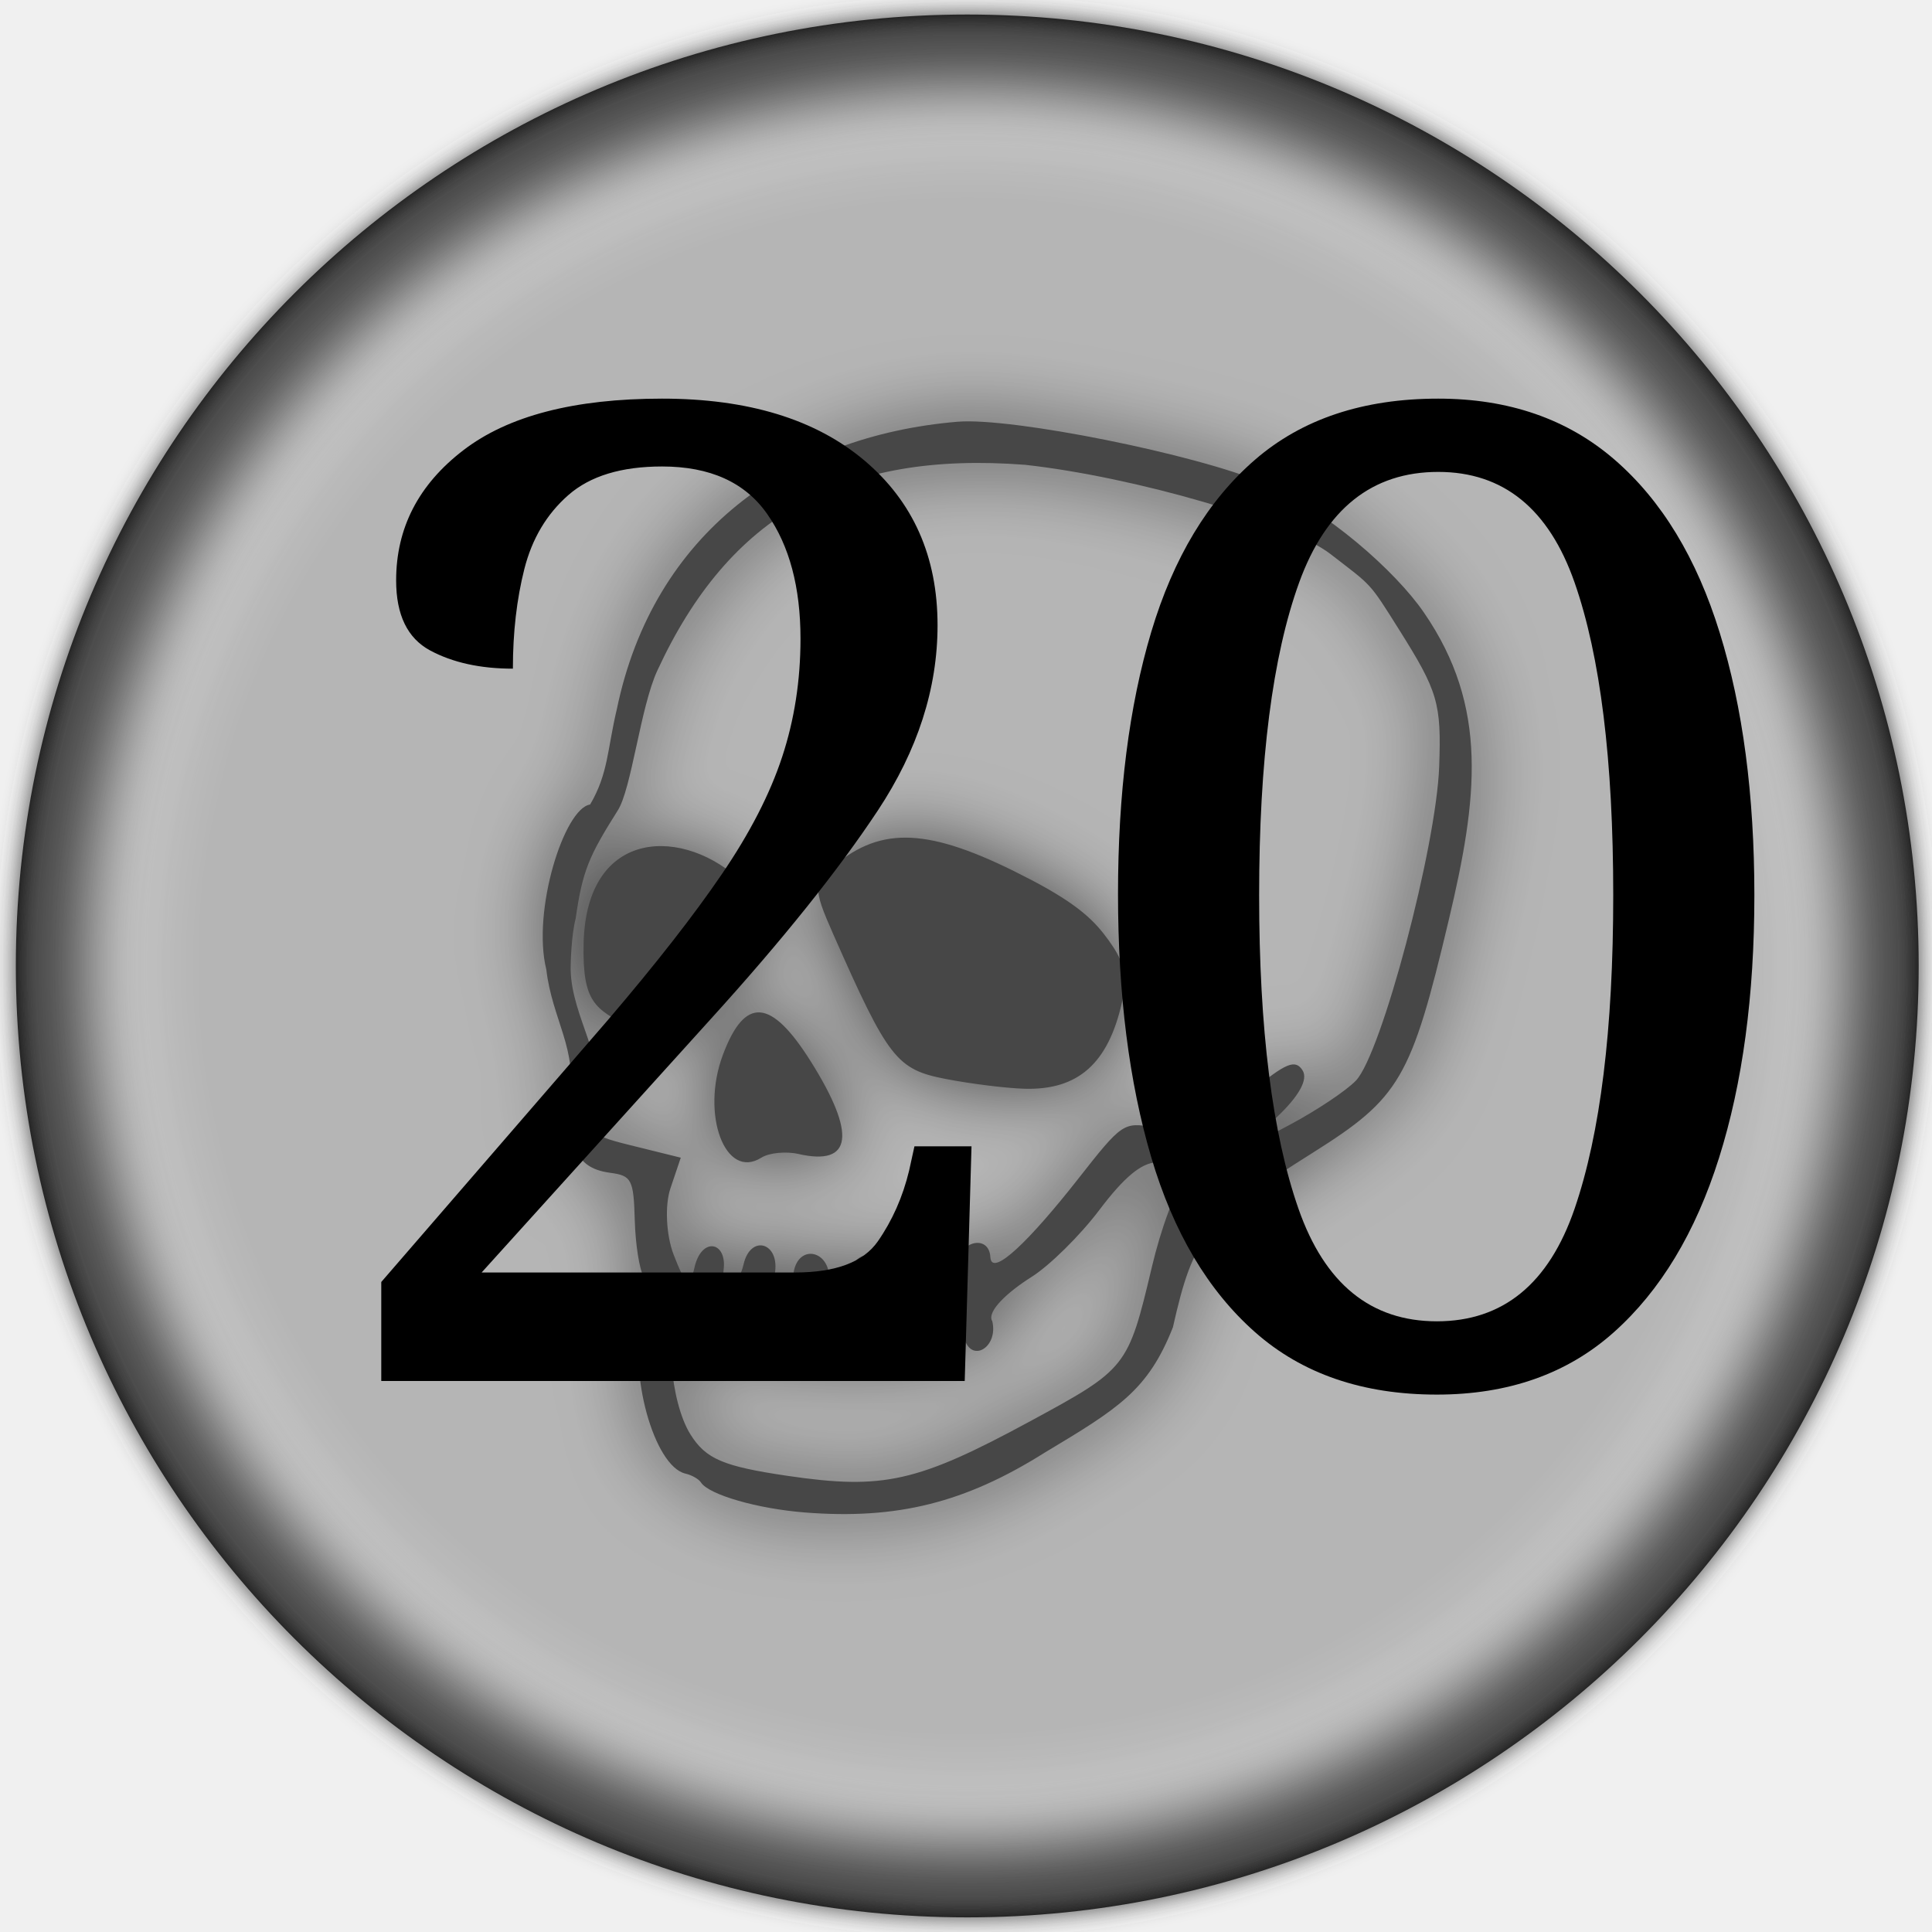
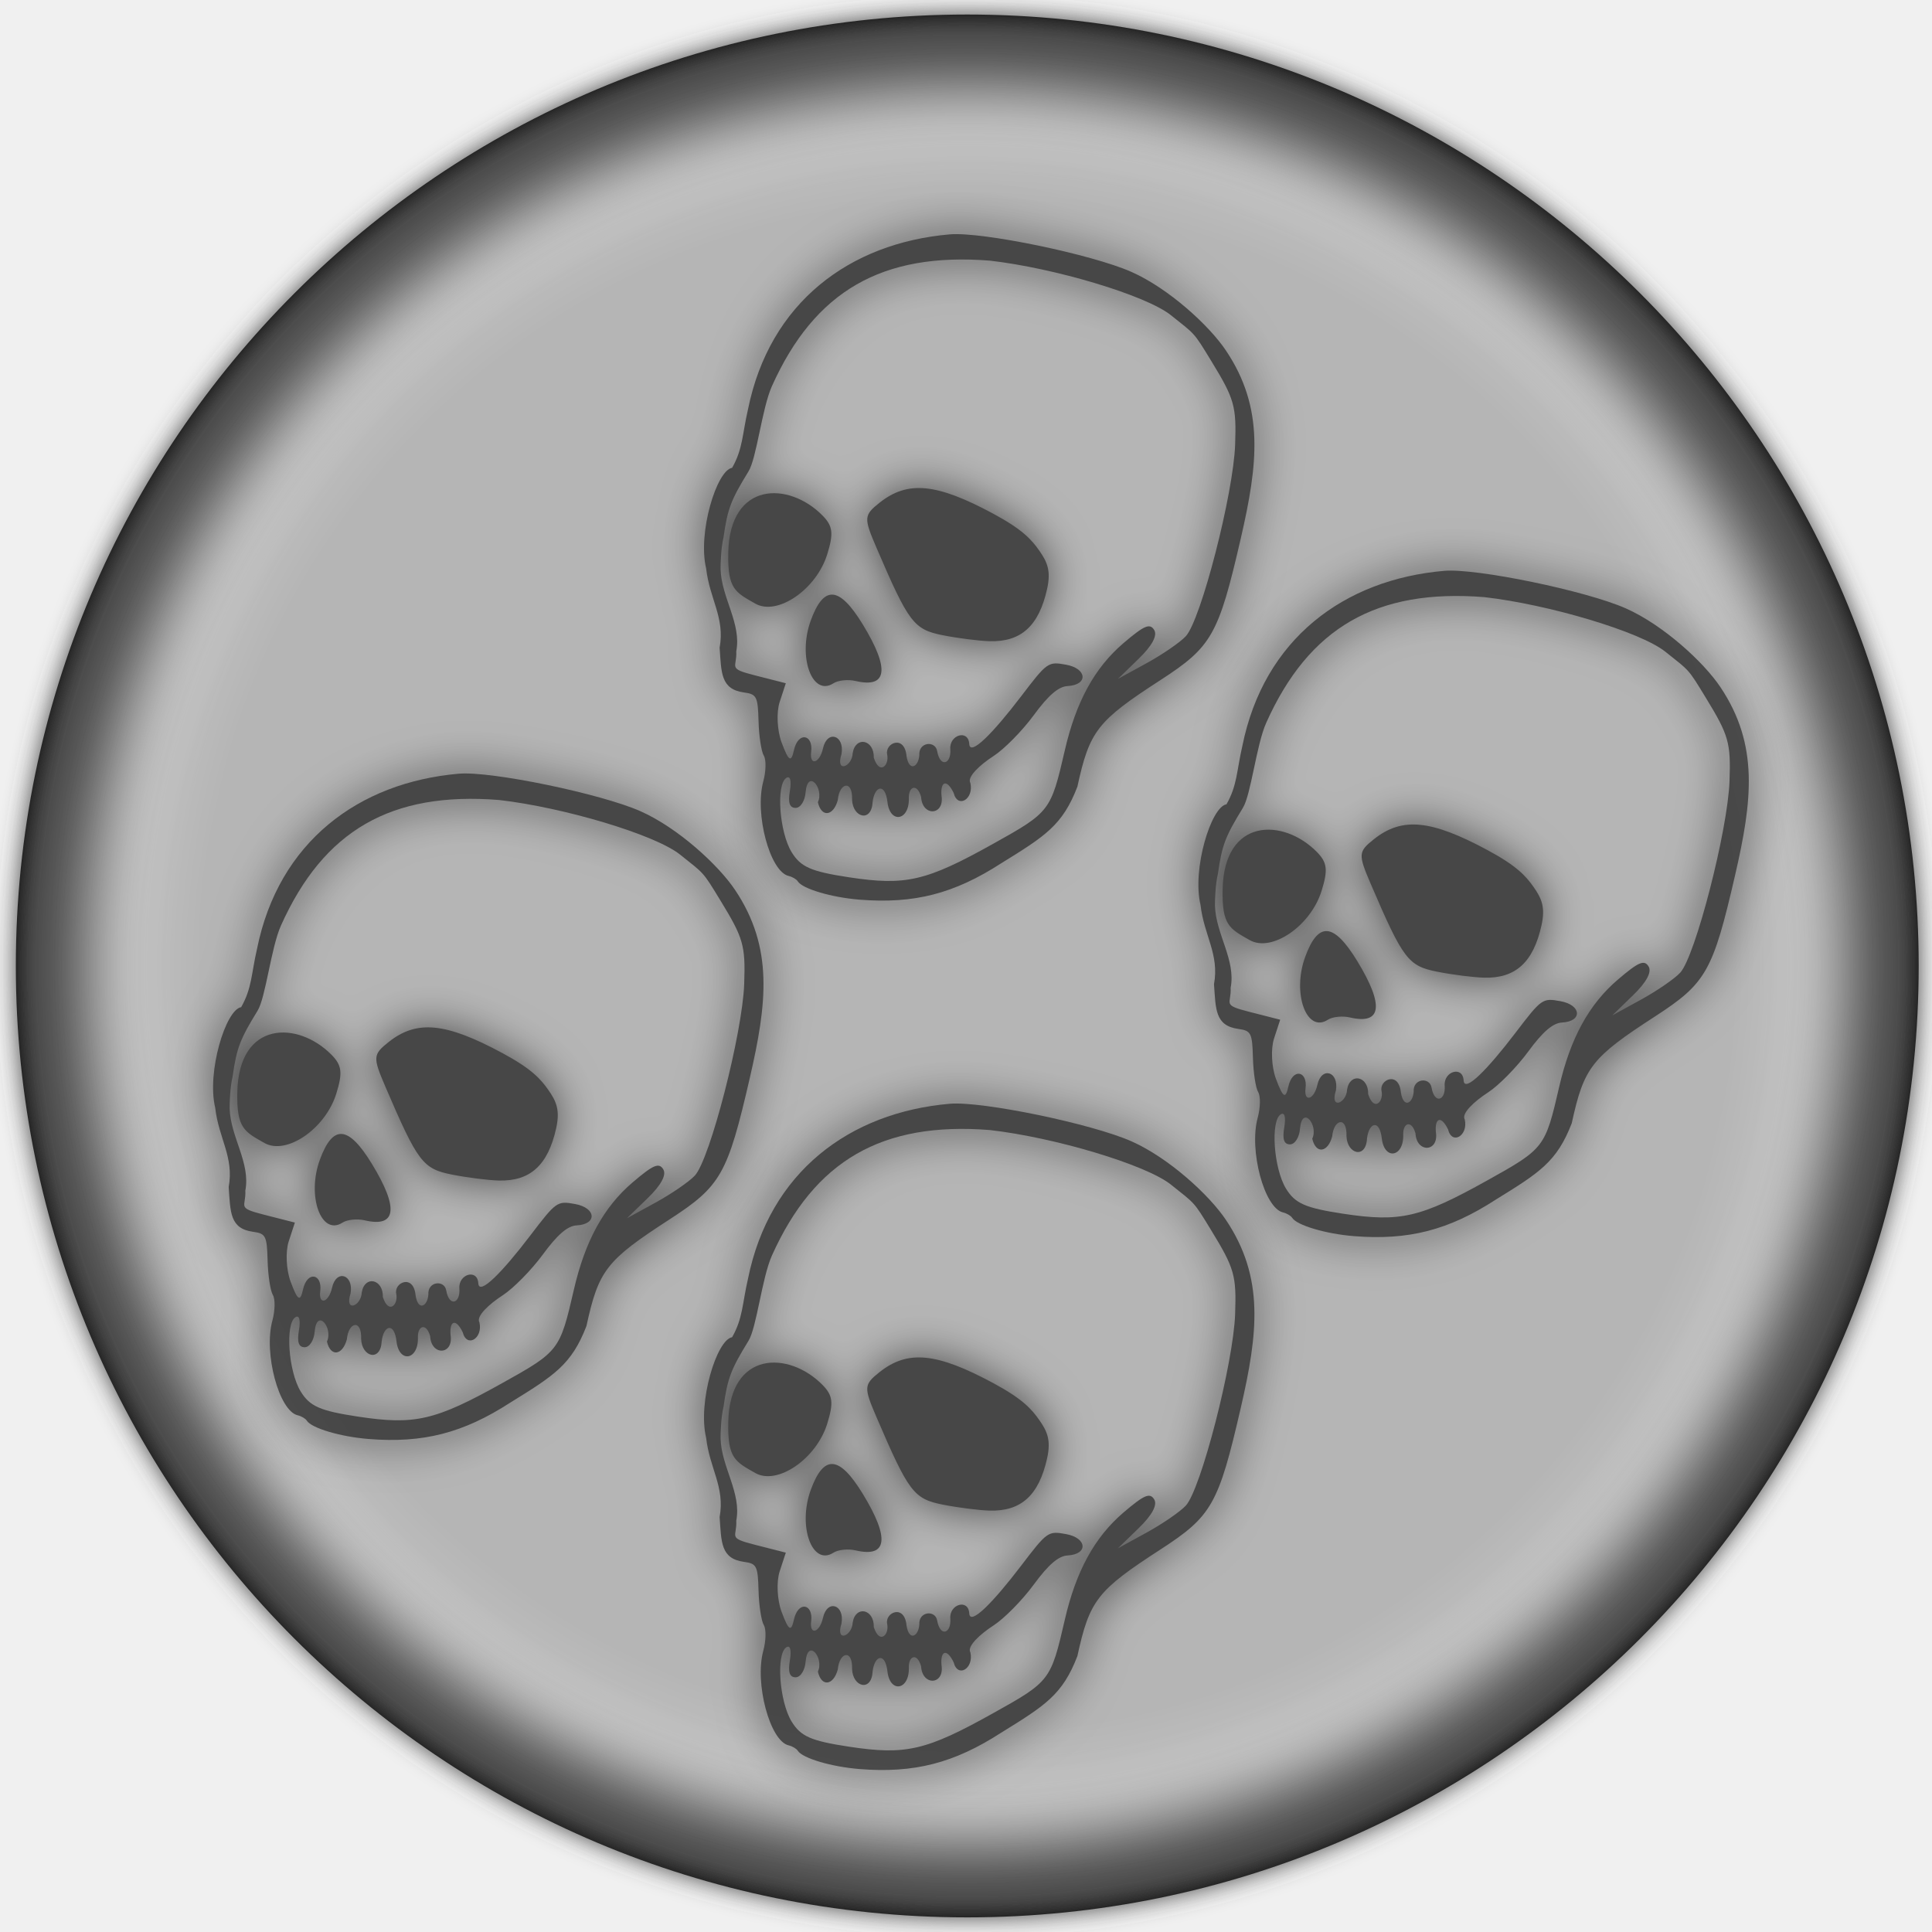
<svg xmlns="http://www.w3.org/2000/svg" width="400" height="400" id="svg2" version="1.1">
  <defs id="defs4">
    <linearGradient id="linearGradient3772">
      <stop style="stop-color:#8e8e8e;stop-opacity:1;" offset="0" id="stop3774" />
      <stop style="stop-color:#8e8e8e;stop-opacity:0;" offset="1" id="stop3776" />
    </linearGradient>
    <filter id="filter3804">
      <feGaussianBlur stdDeviation="7.742" id="feGaussianBlur3806" />
    </filter>
    <filter id="filter3861">
      <feGaussianBlur stdDeviation="2.364" id="feGaussianBlur3863" />
    </filter>
    <filter id="filter3858">
      <feGaussianBlur stdDeviation="3.311" id="feGaussianBlur3860" />
    </filter>
+     <filter color-interpolation-filters="sRGB" id="filter3858-8">
+       <feGaussianBlur stdDeviation="3.311" id="feGaussianBlur3860-7" />
+     </filter>
+     <filter color-interpolation-filters="sRGB" id="filter3858-8-7">
+       <feGaussianBlur stdDeviation="3.311" id="feGaussianBlur3860-7-9" />
+     </filter>
+     <filter color-interpolation-filters="sRGB" id="filter3858-87">
+       <feGaussianBlur stdDeviation="3.311" id="feGaussianBlur3860-9" />
+     </filter>
+     <filter color-interpolation-filters="sRGB" id="filter3858-87-7">
+       <feGaussianBlur stdDeviation="3.311" id="feGaussianBlur3860-9-0" />
+     </filter>
+     <filter color-interpolation-filters="sRGB" id="filter3858-87-7-6">
+       <feGaussianBlur stdDeviation="3.311" id="feGaussianBlur3860-9-0-5" />
+     </filter>
  </defs>
  <g id="layer1" transform="translate(0,-652.3622)">
    <path style="fill:none;stroke:none" id="path2987" d="m 49.497,32.81 c 0,11.437 -9.045,20.708 -20.203,20.708 -11.158,0 -20.203,-9.271 -20.203,-20.708 0,-11.437 9.045,-20.708 20.203,-20.708 11.158,0 20.203,9.271 20.203,20.708 z" transform="translate(0,652.3622)" />
    <path style="fill:#000000;fill-opacity:1;stroke:none" id="path2989" d="m 397.242,194.939 c 0,108.789 -88.191,196.98 -196.98,196.98 -108.789,0 -196.98,-88.191 -196.98,-196.98 0,-108.789 88.191,-196.98 196.98,-196.98 108.789,0 196.98,88.191 196.98,196.98 z" transform="translate(0,657.4129)" />
    <path style="fill:#474747;fill-opacity:1;stroke:none;filter:url(#filter3861)" id="path2989-1" d="m 397.242,194.939 c 0,108.789 -88.191,196.98 -196.98,196.98 -108.789,0 -196.98,-88.191 -196.98,-196.98 0,-108.789 88.191,-196.98 196.98,-196.98 108.789,0 196.98,88.191 196.98,196.98 z" transform="translate(0,657.4129)" />
    <path style="fill:#c8c8c8;stroke:#ffffff;stroke-opacity:1;stroke-width:9;stroke-miterlimit:4;stroke-dasharray:none;filter:url(#filter3804);opacity:0.849;fill-opacity:1" id="path2989-1-8" d="m 397.242,194.939 c 0,108.789 -88.191,196.98 -196.98,196.98 -108.789,0 -196.98,-88.191 -196.98,-196.98 0,-108.789 88.191,-196.98 196.98,-196.98 108.789,0 196.98,88.191 196.98,196.98 z" transform="matrix(0.9,0,0,0.9,20.02627,676.9068)" />
-     <text xml:space="preserve" style="font-size:280.922px;font-style:normal;font-variant:normal;font-weight:normal;font-stretch:normal;text-align:start;line-height:125%;letter-spacing:0px;word-spacing:0px;writing-mode:lr-tb;text-anchor:start;fill:#000000;fill-opacity:1;stroke:none;font-family:UnBatang;-inkscape-font-specification:UnBatang" x="61.798" y="938.285" id="text3865">
-       <tspan id="tspan3867" x="61.798" y="938.285">20</tspan>
-     </text>
-     <g id="g3862" transform="matrix(1.04276,0,0,1.04276,-8.260741,-39.43956)" style="opacity:0.609">
+     <g id="g3862" transform="matrix(0.6177899,0,0,0.6360071,74.29447,405.6802)" style="opacity:0.609">
      <g style="color:#000000;fill:#000000;fill-opacity:1;fill-rule:nonzero;stroke-width:1;stroke-linecap:butt;stroke-linejoin:miter;stroke-miterlimit:4;stroke-opacity:1;stroke-dasharray:none;stroke-dashoffset:0;marker:none;visibility:visible;display:inline;overflow:visible;enable-background:accumulate" transform="matrix(2.208948,0,0,2.208948,115.6792,747.0937)" id="g3009">
        <path style="color:#000000;fill:#000000;fill-opacity:1;fill-rule:nonzero;stroke-width:1;stroke-linecap:butt;stroke-linejoin:miter;stroke-miterlimit:4;stroke-opacity:1;stroke-dasharray:none;stroke-dashoffset:0;marker:none;visibility:visible;display:inline;overflow:visible;enable-background:accumulate" d="m 45.098,92.708 c -7.155,4.496 -13.234,6.013 -21.509,5.368 -4.273,-0.333 -8.654,-1.596 -9.364,-2.699 C 14.026,95.069 13.399,94.711 12.83,94.581 9.998,93.934 7.652,85.413 8.994,80.643 9.412,79.156 9.446,77.449 9.069,76.849 8.692,76.249 8.334,73.973 8.273,71.79 8.171,68.142 7.992,67.798 6.062,67.542 2.511,67.072 2.639,64.611 2.367,60.946 3.199,56.525 0.847,53.771 0.323,49.27 -0.981,44.004 1.929,34.784 4.261,34.44 5.903,31.638 5.792,29.525 6.666,25.851 9.937,10.084 22.077,1.309 37.294,0.034 42.162,-0.374 58.842,2.977 64.857,5.571 c 5.648,2.436 11.796,7.9 14.343,11.606 5.862,8.511 4.827,16.734 2.234,27.665 -3.377,14.234 -4.393,15.974 -12.187,20.877 -9.603,6.041 -10.751,7.472 -12.603,15.709 -2.248,5.693 -4.907,7.296 -11.546,11.28 z m 9.644,-16.654 c 1.699,-7.146 4.515,-12.143 8.895,-15.779 3.146,-2.612 4.012,-2.972 4.662,-1.937 0.515,0.82 -0.321,2.325 -2.355,4.24 l -3.154,2.969 4.366,-2.325 c 2.401,-1.279 5.073,-3.063 5.937,-3.965 2.293,-2.394 7.228,-21.008 7.485,-28.238 C 80.782,25.339 80.471,24.279 76.972,18.718 74.232,14.363 74.573,14.845 70.833,11.946 67.031,8.999 53.158,4.99 43.368,3.906 27.023,2.647 16.767,8.387 10.295,22.415 8.782,25.693 7.976,33.101 6.73,34.995 4.151,39.087 3.579,40.381 2.961,44.688 c -0.388,1.5 -0.464,4.052 -0.447,4.668 0.112,4.189 3.195,8.024 2.379,12.119 0.136,2.45 -1.418,2.498 2.84,3.552 l 4.675,1.157 -0.931,2.762 c -0.512,1.519 -0.385,4.19 0.283,5.936 1.09,2.849 1.463,3.02 1.879,1.177 0.636,-2.815 2.957,-2.341 2.618,0.22 -0.284,2.142 1.284,1.734 1.794,-0.503 0.63,-2.76 3.305,-1.963 2.809,0.847 -0.959,2.909 1.629,1.854 1.695,-0.146 0.438,-2.567 3.282,-1.988 3.202,0.682 0.884,2.642 2.38,1.117 2.027,-0.477 -0.372,-1.675 2.647,-2.991 2.943,0.256 0.387,2.341 1.798,1.613 1.935,-0.135 -0.148,-1.971 2.43,-2.211 2.71,-0.621 0.438,2.484 2.171,1.948 1.993,-0.288 -0.169,-2.12 2.75,-2.952 2.872,-0.764 0.106,1.899 3.655,-1.647 7.858,-7.001 3.984,-5.076 4.103,-5.158 6.833,-4.676 3.21,0.566 3.386,2.986 0.229,3.147 -1.375,0.07 -2.913,1.355 -5.117,4.274 -1.733,2.296 -4.481,5.01 -6.106,6.031 -2.062,1.296 -4.081,3.1 -3.524,3.986 0.555,2.371 -1.929,3.817 -2.536,1.458 -1.047,-2.112 -2.035,-1.699 -1.846,0.388 0.496,2.982 -2.937,3.128 -3.093,0.195 -0.588,-2.044 -1.918,-1.561 -1.86,0.169 0.113,3.362 -2.867,3.843 -3.248,0.588 -0.34,-2.899 -1.965,-2.372 -2.248,0.009 -0.154,3.04 -3.023,2.32 -3.116,-0.367 0.108,-2.967 -1.929,-2.524 -2.165,0.053 -0.651,2.379 -2.479,2.655 -3.025,0.329 0.979,-1.994 -1.528,-5.021 -1.862,-1.461 -0.093,1.26 -0.768,2.296 -1.499,2.301 -0.931,0.007 -1.197,-0.749 -0.885,-2.515 0.266,-1.511 0.047,-2.275 -0.545,-1.902 -1.565,0.984 -1.056,7.967 0.797,10.923 1.383,2.207 2.944,2.873 8.723,3.723 8.617,1.267 11.688,0.576 21.822,-4.913 8.683,-4.702 8.784,-4.83 10.919,-13.814 z M 43.321,59.987 C 41.686,59.942 38.497,59.547 36.233,59.11 31.812,58.256 31.058,57.288 26.141,46.159 24.219,41.809 24.248,41.422 26.627,39.584 c 4.271,-3.3 8.648,-2.887 17.276,1.628 4.364,2.284 5.76,3.767 6.961,5.431 1.201,1.664 1.799,2.955 1.188,5.635 -1.246,5.459 -3.945,7.842 -8.731,7.709 z M 22.995,65.852 c -1.137,-0.26 -2.644,-0.11 -3.349,0.333 -3.244,2.039 -5.457,-3.889 -3.451,-9.246 1.972,-5.268 4.327,-5.091 7.899,0.594 4.114,6.547 3.734,9.423 -1.099,8.319 z M 7.779,54.45 C 4.733,52.769 3.57,52.288 3.675,46.99 3.887,36.353 12.881,36.457 17.962,41.453 c 1.583,1.557 1.72,2.641 0.725,5.745 -1.659,5.175 -7.562,9.1 -10.909,7.252 z" id="path3332" />
      </g>
      <g style="color:#000000;fill:#000000;fill-opacity:1;fill-rule:nonzero;stroke-width:1;stroke-linecap:butt;stroke-linejoin:miter;stroke-miterlimit:4;stroke-opacity:1;stroke-dasharray:none;stroke-dashoffset:0;marker:none;visibility:visible;display:inline;overflow:visible;filter:url(#filter3858);enable-background:accumulate" transform="matrix(2.208948,0,0,2.208948,115.6792,747.0937)" id="g3009-0">
        <path style="color:#000000;fill:#000000;fill-opacity:1;fill-rule:nonzero;stroke-width:1;stroke-linecap:butt;stroke-linejoin:miter;stroke-miterlimit:4;stroke-opacity:1;stroke-dasharray:none;stroke-dashoffset:0;marker:none;visibility:visible;display:inline;overflow:visible;enable-background:accumulate" d="m 45.098,92.708 c -7.155,4.496 -13.234,6.013 -21.509,5.368 -4.273,-0.333 -8.654,-1.596 -9.364,-2.699 C 14.026,95.069 13.399,94.711 12.83,94.581 9.998,93.934 7.652,85.413 8.994,80.643 9.412,79.156 9.446,77.449 9.069,76.849 8.692,76.249 8.334,73.973 8.273,71.79 8.171,68.142 7.992,67.798 6.062,67.542 2.511,67.072 2.639,64.611 2.367,60.946 3.199,56.525 0.847,53.771 0.323,49.27 -0.981,44.004 1.929,34.784 4.261,34.44 5.903,31.638 5.792,29.525 6.666,25.851 9.937,10.084 22.077,1.309 37.294,0.034 42.162,-0.374 58.842,2.977 64.857,5.571 c 5.648,2.436 11.796,7.9 14.343,11.606 5.862,8.511 4.827,16.734 2.234,27.665 -3.377,14.234 -4.393,15.974 -12.187,20.877 -9.603,6.041 -10.751,7.472 -12.603,15.709 -2.248,5.693 -4.907,7.296 -11.546,11.28 z m 9.644,-16.654 c 1.699,-7.146 4.515,-12.143 8.895,-15.779 3.146,-2.612 4.012,-2.972 4.662,-1.937 0.515,0.82 -0.321,2.325 -2.355,4.24 l -3.154,2.969 4.366,-2.325 c 2.401,-1.279 5.073,-3.063 5.937,-3.965 2.293,-2.394 7.228,-21.008 7.485,-28.238 C 80.782,25.339 80.471,24.279 76.972,18.718 74.232,14.363 74.573,14.845 70.833,11.946 67.031,8.999 53.158,4.99 43.368,3.906 27.023,2.647 16.767,8.387 10.295,22.415 8.782,25.693 7.976,33.101 6.73,34.995 4.151,39.087 3.579,40.381 2.961,44.688 c -0.388,1.5 -0.464,4.052 -0.447,4.668 0.112,4.189 3.195,8.024 2.379,12.119 0.136,2.45 -1.418,2.498 2.84,3.552 l 4.675,1.157 -0.931,2.762 c -0.512,1.519 -0.385,4.19 0.283,5.936 1.09,2.849 1.463,3.02 1.879,1.177 0.636,-2.815 2.957,-2.341 2.618,0.22 -0.284,2.142 1.284,1.734 1.794,-0.503 0.63,-2.76 3.305,-1.963 2.809,0.847 -0.959,2.909 1.629,1.854 1.695,-0.146 0.438,-2.567 3.282,-1.988 3.202,0.682 0.884,2.642 2.38,1.117 2.027,-0.477 -0.372,-1.675 2.647,-2.991 2.943,0.256 0.387,2.341 1.798,1.613 1.935,-0.135 -0.148,-1.971 2.43,-2.211 2.71,-0.621 0.438,2.484 2.171,1.948 1.993,-0.288 -0.169,-2.12 2.75,-2.952 2.872,-0.764 0.106,1.899 3.655,-1.647 7.858,-7.001 3.984,-5.076 4.103,-5.158 6.833,-4.676 3.21,0.566 3.386,2.986 0.229,3.147 -1.375,0.07 -2.913,1.355 -5.117,4.274 -1.733,2.296 -4.481,5.01 -6.106,6.031 -2.062,1.296 -4.081,3.1 -3.524,3.986 0.555,2.371 -1.929,3.817 -2.536,1.458 -1.047,-2.112 -2.035,-1.699 -1.846,0.388 0.496,2.982 -2.937,3.128 -3.093,0.195 -0.588,-2.044 -1.918,-1.561 -1.86,0.169 0.113,3.362 -2.867,3.843 -3.248,0.588 -0.34,-2.899 -1.965,-2.372 -2.248,0.009 -0.154,3.04 -3.023,2.32 -3.116,-0.367 0.108,-2.967 -1.929,-2.524 -2.165,0.053 -0.651,2.379 -2.479,2.655 -3.025,0.329 0.979,-1.994 -1.528,-5.021 -1.862,-1.461 -0.093,1.26 -0.768,2.296 -1.499,2.301 -0.931,0.007 -1.197,-0.749 -0.885,-2.515 0.266,-1.511 0.047,-2.275 -0.545,-1.902 -1.565,0.984 -1.056,7.967 0.797,10.923 1.383,2.207 2.944,2.873 8.723,3.723 8.617,1.267 11.688,0.576 21.822,-4.913 8.683,-4.702 8.784,-4.83 10.919,-13.814 z M 43.321,59.987 C 41.686,59.942 38.497,59.547 36.233,59.11 31.812,58.256 31.058,57.288 26.141,46.159 24.219,41.809 24.248,41.422 26.627,39.584 c 4.271,-3.3 8.648,-2.887 17.276,1.628 4.364,2.284 5.76,3.767 6.961,5.431 1.201,1.664 1.799,2.955 1.188,5.635 -1.246,5.459 -3.945,7.842 -8.731,7.709 z M 22.995,65.852 c -1.137,-0.26 -2.644,-0.11 -3.349,0.333 -3.244,2.039 -5.457,-3.889 -3.451,-9.246 1.972,-5.268 4.327,-5.091 7.899,0.594 4.114,6.547 3.734,9.423 -1.099,8.319 z M 7.779,54.45 C 4.733,52.769 3.57,52.288 3.675,46.99 3.887,36.353 12.881,36.457 17.962,41.453 c 1.583,1.557 1.72,2.641 0.725,5.745 -1.659,5.175 -7.562,9.1 -10.909,7.252 z" id="path3332-1" />
      </g>
    </g>
+     <g id="g3862-8" transform="matrix(0.6177899,0,0,0.6360071,74.29448,225.6802)" style="opacity:0.609">
+       <g style="color:#000000;fill:#000000;fill-opacity:1;fill-rule:nonzero;stroke-width:1;stroke-linecap:butt;stroke-linejoin:miter;stroke-miterlimit:4;stroke-opacity:1;stroke-dasharray:none;stroke-dashoffset:0;marker:none;visibility:visible;display:inline;overflow:visible;enable-background:accumulate" transform="matrix(2.208948,0,0,2.208948,115.6792,747.0937)" id="g3009-5">
+         <path style="color:#000000;fill:#000000;fill-opacity:1;fill-rule:nonzero;stroke-width:1;stroke-linecap:butt;stroke-linejoin:miter;stroke-miterlimit:4;stroke-opacity:1;stroke-dasharray:none;stroke-dashoffset:0;marker:none;visibility:visible;display:inline;overflow:visible;enable-background:accumulate" d="m 45.098,92.708 c -7.155,4.496 -13.234,6.013 -21.509,5.368 -4.273,-0.333 -8.654,-1.596 -9.364,-2.699 C 14.026,95.069 13.399,94.711 12.83,94.581 9.998,93.934 7.652,85.413 8.994,80.643 9.412,79.156 9.446,77.449 9.069,76.849 8.692,76.249 8.334,73.973 8.273,71.79 8.171,68.142 7.992,67.798 6.062,67.542 2.511,67.072 2.639,64.611 2.367,60.946 3.199,56.525 0.847,53.771 0.323,49.27 -0.981,44.004 1.929,34.784 4.261,34.44 5.903,31.638 5.792,29.525 6.666,25.851 9.937,10.084 22.077,1.309 37.294,0.034 42.162,-0.374 58.842,2.977 64.857,5.571 c 5.648,2.436 11.796,7.9 14.343,11.606 5.862,8.511 4.827,16.734 2.234,27.665 -3.377,14.234 -4.393,15.974 -12.187,20.877 -9.603,6.041 -10.751,7.472 -12.603,15.709 -2.248,5.693 -4.907,7.296 -11.546,11.28 z m 9.644,-16.654 c 1.699,-7.146 4.515,-12.143 8.895,-15.779 3.146,-2.612 4.012,-2.972 4.662,-1.937 0.515,0.82 -0.321,2.325 -2.355,4.24 l -3.154,2.969 4.366,-2.325 c 2.401,-1.279 5.073,-3.063 5.937,-3.965 2.293,-2.394 7.228,-21.008 7.485,-28.238 C 80.782,25.339 80.471,24.279 76.972,18.718 74.232,14.363 74.573,14.845 70.833,11.946 67.031,8.999 53.158,4.99 43.368,3.906 27.023,2.647 16.767,8.387 10.295,22.415 8.782,25.693 7.976,33.101 6.73,34.995 4.151,39.087 3.579,40.381 2.961,44.688 c -0.388,1.5 -0.464,4.052 -0.447,4.668 0.112,4.189 3.195,8.024 2.379,12.119 0.136,2.45 -1.418,2.498 2.84,3.552 l 4.675,1.157 -0.931,2.762 c -0.512,1.519 -0.385,4.19 0.283,5.936 1.09,2.849 1.463,3.02 1.879,1.177 0.636,-2.815 2.957,-2.341 2.618,0.22 -0.284,2.142 1.284,1.734 1.794,-0.503 0.63,-2.76 3.305,-1.963 2.809,0.847 -0.959,2.909 1.629,1.854 1.695,-0.146 0.438,-2.567 3.282,-1.988 3.202,0.682 0.884,2.642 2.38,1.117 2.027,-0.477 -0.372,-1.675 2.647,-2.991 2.943,0.256 0.387,2.341 1.798,1.613 1.935,-0.135 -0.148,-1.971 2.43,-2.211 2.71,-0.621 0.438,2.484 2.171,1.948 1.993,-0.288 -0.169,-2.12 2.75,-2.952 2.872,-0.764 0.106,1.899 3.655,-1.647 7.858,-7.001 3.984,-5.076 4.103,-5.158 6.833,-4.676 3.21,0.566 3.386,2.986 0.229,3.147 -1.375,0.07 -2.913,1.355 -5.117,4.274 -1.733,2.296 -4.481,5.01 -6.106,6.031 -2.062,1.296 -4.081,3.1 -3.524,3.986 0.555,2.371 -1.929,3.817 -2.536,1.458 -1.047,-2.112 -2.035,-1.699 -1.846,0.388 0.496,2.982 -2.937,3.128 -3.093,0.195 -0.588,-2.044 -1.918,-1.561 -1.86,0.169 0.113,3.362 -2.867,3.843 -3.248,0.588 -0.34,-2.899 -1.965,-2.372 -2.248,0.009 -0.154,3.04 -3.023,2.32 -3.116,-0.367 0.108,-2.967 -1.929,-2.524 -2.165,0.053 -0.651,2.379 -2.479,2.655 -3.025,0.329 0.979,-1.994 -1.528,-5.021 -1.862,-1.461 -0.093,1.26 -0.768,2.296 -1.499,2.301 -0.931,0.007 -1.197,-0.749 -0.885,-2.515 0.266,-1.511 0.047,-2.275 -0.545,-1.902 -1.565,0.984 -1.056,7.967 0.797,10.923 1.383,2.207 2.944,2.873 8.723,3.723 8.617,1.267 11.688,0.576 21.822,-4.913 8.683,-4.702 8.784,-4.83 10.919,-13.814 z M 43.321,59.987 C 41.686,59.942 38.497,59.547 36.233,59.11 31.812,58.256 31.058,57.288 26.141,46.159 24.219,41.809 24.248,41.422 26.627,39.584 c 4.271,-3.3 8.648,-2.887 17.276,1.628 4.364,2.284 5.76,3.767 6.961,5.431 1.201,1.664 1.799,2.955 1.188,5.635 -1.246,5.459 -3.945,7.842 -8.731,7.709 z M 22.995,65.852 c -1.137,-0.26 -2.644,-0.11 -3.349,0.333 -3.244,2.039 -5.457,-3.889 -3.451,-9.246 1.972,-5.268 4.327,-5.091 7.899,0.594 4.114,6.547 3.734,9.423 -1.099,8.319 z M 7.779,54.45 C 4.733,52.769 3.57,52.288 3.675,46.99 3.887,36.353 12.881,36.457 17.962,41.453 c 1.583,1.557 1.72,2.641 0.725,5.745 -1.659,5.175 -7.562,9.1 -10.909,7.252 z" id="path3332-2" />
+       </g>
+       <g style="color:#000000;fill:#000000;fill-opacity:1;fill-rule:nonzero;stroke-width:1;stroke-linecap:butt;stroke-linejoin:miter;stroke-miterlimit:4;stroke-opacity:1;stroke-dasharray:none;stroke-dashoffset:0;marker:none;visibility:visible;display:inline;overflow:visible;filter:url(#filter3858-87);enable-background:accumulate" transform="matrix(2.208948,0,0,2.208948,115.6792,747.0937)" id="g3009-0-7">
+         <path style="color:#000000;fill:#000000;fill-opacity:1;fill-rule:nonzero;stroke-width:1;stroke-linecap:butt;stroke-linejoin:miter;stroke-miterlimit:4;stroke-opacity:1;stroke-dasharray:none;stroke-dashoffset:0;marker:none;visibility:visible;display:inline;overflow:visible;enable-background:accumulate" d="m 45.098,92.708 c -7.155,4.496 -13.234,6.013 -21.509,5.368 -4.273,-0.333 -8.654,-1.596 -9.364,-2.699 C 14.026,95.069 13.399,94.711 12.83,94.581 9.998,93.934 7.652,85.413 8.994,80.643 9.412,79.156 9.446,77.449 9.069,76.849 8.692,76.249 8.334,73.973 8.273,71.79 8.171,68.142 7.992,67.798 6.062,67.542 2.511,67.072 2.639,64.611 2.367,60.946 3.199,56.525 0.847,53.771 0.323,49.27 -0.981,44.004 1.929,34.784 4.261,34.44 5.903,31.638 5.792,29.525 6.666,25.851 9.937,10.084 22.077,1.309 37.294,0.034 42.162,-0.374 58.842,2.977 64.857,5.571 c 5.648,2.436 11.796,7.9 14.343,11.606 5.862,8.511 4.827,16.734 2.234,27.665 -3.377,14.234 -4.393,15.974 -12.187,20.877 -9.603,6.041 -10.751,7.472 -12.603,15.709 -2.248,5.693 -4.907,7.296 -11.546,11.28 z m 9.644,-16.654 c 1.699,-7.146 4.515,-12.143 8.895,-15.779 3.146,-2.612 4.012,-2.972 4.662,-1.937 0.515,0.82 -0.321,2.325 -2.355,4.24 l -3.154,2.969 4.366,-2.325 c 2.401,-1.279 5.073,-3.063 5.937,-3.965 2.293,-2.394 7.228,-21.008 7.485,-28.238 C 80.782,25.339 80.471,24.279 76.972,18.718 74.232,14.363 74.573,14.845 70.833,11.946 67.031,8.999 53.158,4.99 43.368,3.906 27.023,2.647 16.767,8.387 10.295,22.415 8.782,25.693 7.976,33.101 6.73,34.995 4.151,39.087 3.579,40.381 2.961,44.688 c -0.388,1.5 -0.464,4.052 -0.447,4.668 0.112,4.189 3.195,8.024 2.379,12.119 0.136,2.45 -1.418,2.498 2.84,3.552 l 4.675,1.157 -0.931,2.762 c -0.512,1.519 -0.385,4.19 0.283,5.936 1.09,2.849 1.463,3.02 1.879,1.177 0.636,-2.815 2.957,-2.341 2.618,0.22 -0.284,2.142 1.284,1.734 1.794,-0.503 0.63,-2.76 3.305,-1.963 2.809,0.847 -0.959,2.909 1.629,1.854 1.695,-0.146 0.438,-2.567 3.282,-1.988 3.202,0.682 0.884,2.642 2.38,1.117 2.027,-0.477 -0.372,-1.675 2.647,-2.991 2.943,0.256 0.387,2.341 1.798,1.613 1.935,-0.135 -0.148,-1.971 2.43,-2.211 2.71,-0.621 0.438,2.484 2.171,1.948 1.993,-0.288 -0.169,-2.12 2.75,-2.952 2.872,-0.764 0.106,1.899 3.655,-1.647 7.858,-7.001 3.984,-5.076 4.103,-5.158 6.833,-4.676 3.21,0.566 3.386,2.986 0.229,3.147 -1.375,0.07 -2.913,1.355 -5.117,4.274 -1.733,2.296 -4.481,5.01 -6.106,6.031 -2.062,1.296 -4.081,3.1 -3.524,3.986 0.555,2.371 -1.929,3.817 -2.536,1.458 -1.047,-2.112 -2.035,-1.699 -1.846,0.388 0.496,2.982 -2.937,3.128 -3.093,0.195 -0.588,-2.044 -1.918,-1.561 -1.86,0.169 0.113,3.362 -2.867,3.843 -3.248,0.588 -0.34,-2.899 -1.965,-2.372 -2.248,0.009 -0.154,3.04 -3.023,2.32 -3.116,-0.367 0.108,-2.967 -1.929,-2.524 -2.165,0.053 -0.651,2.379 -2.479,2.655 -3.025,0.329 0.979,-1.994 -1.528,-5.021 -1.862,-1.461 -0.093,1.26 -0.768,2.296 -1.499,2.301 -0.931,0.007 -1.197,-0.749 -0.885,-2.515 0.266,-1.511 0.047,-2.275 -0.545,-1.902 -1.565,0.984 -1.056,7.967 0.797,10.923 1.383,2.207 2.944,2.873 8.723,3.723 8.617,1.267 11.688,0.576 21.822,-4.913 8.683,-4.702 8.784,-4.83 10.919,-13.814 z M 43.321,59.987 C 41.686,59.942 38.497,59.547 36.233,59.11 31.812,58.256 31.058,57.288 26.141,46.159 24.219,41.809 24.248,41.422 26.627,39.584 c 4.271,-3.3 8.648,-2.887 17.276,1.628 4.364,2.284 5.76,3.767 6.961,5.431 1.201,1.664 1.799,2.955 1.188,5.635 -1.246,5.459 -3.945,7.842 -8.731,7.709 z M 22.995,65.852 c -1.137,-0.26 -2.644,-0.11 -3.349,0.333 -3.244,2.039 -5.457,-3.889 -3.451,-9.246 1.972,-5.268 4.327,-5.091 7.899,0.594 4.114,6.547 3.734,9.423 -1.099,8.319 z M 7.779,54.45 C 4.733,52.769 3.57,52.288 3.675,46.99 3.887,36.353 12.881,36.457 17.962,41.453 c 1.583,1.557 1.72,2.641 0.725,5.745 -1.659,5.175 -7.562,9.1 -10.909,7.252 z" id="path3332-1-9" />
+       </g>
+     </g>
+     <g id="g3862-8-8" transform="matrix(0.6177899,0,0,0.6360071,176.6512,295.3437)" style="opacity:0.609">
+       <g style="color:#000000;fill:#000000;fill-opacity:1;fill-rule:nonzero;stroke-width:1;stroke-linecap:butt;stroke-linejoin:miter;stroke-miterlimit:4;stroke-opacity:1;stroke-dasharray:none;stroke-dashoffset:0;marker:none;visibility:visible;display:inline;overflow:visible;enable-background:accumulate" transform="matrix(2.208948,0,0,2.208948,115.6792,747.0937)" id="g3009-5-2">
+         <path style="color:#000000;fill:#000000;fill-opacity:1;fill-rule:nonzero;stroke-width:1;stroke-linecap:butt;stroke-linejoin:miter;stroke-miterlimit:4;stroke-opacity:1;stroke-dasharray:none;stroke-dashoffset:0;marker:none;visibility:visible;display:inline;overflow:visible;enable-background:accumulate" d="m 45.098,92.708 c -7.155,4.496 -13.234,6.013 -21.509,5.368 -4.273,-0.333 -8.654,-1.596 -9.364,-2.699 C 14.026,95.069 13.399,94.711 12.83,94.581 9.998,93.934 7.652,85.413 8.994,80.643 9.412,79.156 9.446,77.449 9.069,76.849 8.692,76.249 8.334,73.973 8.273,71.79 8.171,68.142 7.992,67.798 6.062,67.542 2.511,67.072 2.639,64.611 2.367,60.946 3.199,56.525 0.847,53.771 0.323,49.27 -0.981,44.004 1.929,34.784 4.261,34.44 5.903,31.638 5.792,29.525 6.666,25.851 9.937,10.084 22.077,1.309 37.294,0.034 42.162,-0.374 58.842,2.977 64.857,5.571 c 5.648,2.436 11.796,7.9 14.343,11.606 5.862,8.511 4.827,16.734 2.234,27.665 -3.377,14.234 -4.393,15.974 -12.187,20.877 -9.603,6.041 -10.751,7.472 -12.603,15.709 -2.248,5.693 -4.907,7.296 -11.546,11.28 z m 9.644,-16.654 c 1.699,-7.146 4.515,-12.143 8.895,-15.779 3.146,-2.612 4.012,-2.972 4.662,-1.937 0.515,0.82 -0.321,2.325 -2.355,4.24 l -3.154,2.969 4.366,-2.325 c 2.401,-1.279 5.073,-3.063 5.937,-3.965 2.293,-2.394 7.228,-21.008 7.485,-28.238 C 80.782,25.339 80.471,24.279 76.972,18.718 74.232,14.363 74.573,14.845 70.833,11.946 67.031,8.999 53.158,4.99 43.368,3.906 27.023,2.647 16.767,8.387 10.295,22.415 8.782,25.693 7.976,33.101 6.73,34.995 4.151,39.087 3.579,40.381 2.961,44.688 c -0.388,1.5 -0.464,4.052 -0.447,4.668 0.112,4.189 3.195,8.024 2.379,12.119 0.136,2.45 -1.418,2.498 2.84,3.552 l 4.675,1.157 -0.931,2.762 c -0.512,1.519 -0.385,4.19 0.283,5.936 1.09,2.849 1.463,3.02 1.879,1.177 0.636,-2.815 2.957,-2.341 2.618,0.22 -0.284,2.142 1.284,1.734 1.794,-0.503 0.63,-2.76 3.305,-1.963 2.809,0.847 -0.959,2.909 1.629,1.854 1.695,-0.146 0.438,-2.567 3.282,-1.988 3.202,0.682 0.884,2.642 2.38,1.117 2.027,-0.477 -0.372,-1.675 2.647,-2.991 2.943,0.256 0.387,2.341 1.798,1.613 1.935,-0.135 -0.148,-1.971 2.43,-2.211 2.71,-0.621 0.438,2.484 2.171,1.948 1.993,-0.288 -0.169,-2.12 2.75,-2.952 2.872,-0.764 0.106,1.899 3.655,-1.647 7.858,-7.001 3.984,-5.076 4.103,-5.158 6.833,-4.676 3.21,0.566 3.386,2.986 0.229,3.147 -1.375,0.07 -2.913,1.355 -5.117,4.274 -1.733,2.296 -4.481,5.01 -6.106,6.031 -2.062,1.296 -4.081,3.1 -3.524,3.986 0.555,2.371 -1.929,3.817 -2.536,1.458 -1.047,-2.112 -2.035,-1.699 -1.846,0.388 0.496,2.982 -2.937,3.128 -3.093,0.195 -0.588,-2.044 -1.918,-1.561 -1.86,0.169 0.113,3.362 -2.867,3.843 -3.248,0.588 -0.34,-2.899 -1.965,-2.372 -2.248,0.009 -0.154,3.04 -3.023,2.32 -3.116,-0.367 0.108,-2.967 -1.929,-2.524 -2.165,0.053 -0.651,2.379 -2.479,2.655 -3.025,0.329 0.979,-1.994 -1.528,-5.021 -1.862,-1.461 -0.093,1.26 -0.768,2.296 -1.499,2.301 -0.931,0.007 -1.197,-0.749 -0.885,-2.515 0.266,-1.511 0.047,-2.275 -0.545,-1.902 -1.565,0.984 -1.056,7.967 0.797,10.923 1.383,2.207 2.944,2.873 8.723,3.723 8.617,1.267 11.688,0.576 21.822,-4.913 8.683,-4.702 8.784,-4.83 10.919,-13.814 z M 43.321,59.987 C 41.686,59.942 38.497,59.547 36.233,59.11 31.812,58.256 31.058,57.288 26.141,46.159 24.219,41.809 24.248,41.422 26.627,39.584 c 4.271,-3.3 8.648,-2.887 17.276,1.628 4.364,2.284 5.76,3.767 6.961,5.431 1.201,1.664 1.799,2.955 1.188,5.635 -1.246,5.459 -3.945,7.842 -8.731,7.709 z M 22.995,65.852 c -1.137,-0.26 -2.644,-0.11 -3.349,0.333 -3.244,2.039 -5.457,-3.889 -3.451,-9.246 1.972,-5.268 4.327,-5.091 7.899,0.594 4.114,6.547 3.734,9.423 -1.099,8.319 z M 7.779,54.45 C 4.733,52.769 3.57,52.288 3.675,46.99 3.887,36.353 12.881,36.457 17.962,41.453 c 1.583,1.557 1.72,2.641 0.725,5.745 -1.659,5.175 -7.562,9.1 -10.909,7.252 z" id="path3332-2-4" />
+       </g>
+       <g style="color:#000000;fill:#000000;fill-opacity:1;fill-rule:nonzero;stroke-width:1;stroke-linecap:butt;stroke-linejoin:miter;stroke-miterlimit:4;stroke-opacity:1;stroke-dasharray:none;stroke-dashoffset:0;marker:none;visibility:visible;display:inline;overflow:visible;filter:url(#filter3858-87-7);enable-background:accumulate" transform="matrix(2.208948,0,0,2.208948,115.6792,747.0937)" id="g3009-0-7-4">
+         <path style="color:#000000;fill:#000000;fill-opacity:1;fill-rule:nonzero;stroke-width:1;stroke-linecap:butt;stroke-linejoin:miter;stroke-miterlimit:4;stroke-opacity:1;stroke-dasharray:none;stroke-dashoffset:0;marker:none;visibility:visible;display:inline;overflow:visible;enable-background:accumulate" d="m 45.098,92.708 c -7.155,4.496 -13.234,6.013 -21.509,5.368 -4.273,-0.333 -8.654,-1.596 -9.364,-2.699 C 14.026,95.069 13.399,94.711 12.83,94.581 9.998,93.934 7.652,85.413 8.994,80.643 9.412,79.156 9.446,77.449 9.069,76.849 8.692,76.249 8.334,73.973 8.273,71.79 8.171,68.142 7.992,67.798 6.062,67.542 2.511,67.072 2.639,64.611 2.367,60.946 3.199,56.525 0.847,53.771 0.323,49.27 -0.981,44.004 1.929,34.784 4.261,34.44 5.903,31.638 5.792,29.525 6.666,25.851 9.937,10.084 22.077,1.309 37.294,0.034 42.162,-0.374 58.842,2.977 64.857,5.571 c 5.648,2.436 11.796,7.9 14.343,11.606 5.862,8.511 4.827,16.734 2.234,27.665 -3.377,14.234 -4.393,15.974 -12.187,20.877 -9.603,6.041 -10.751,7.472 -12.603,15.709 -2.248,5.693 -4.907,7.296 -11.546,11.28 z m 9.644,-16.654 c 1.699,-7.146 4.515,-12.143 8.895,-15.779 3.146,-2.612 4.012,-2.972 4.662,-1.937 0.515,0.82 -0.321,2.325 -2.355,4.24 l -3.154,2.969 4.366,-2.325 c 2.401,-1.279 5.073,-3.063 5.937,-3.965 2.293,-2.394 7.228,-21.008 7.485,-28.238 C 80.782,25.339 80.471,24.279 76.972,18.718 74.232,14.363 74.573,14.845 70.833,11.946 67.031,8.999 53.158,4.99 43.368,3.906 27.023,2.647 16.767,8.387 10.295,22.415 8.782,25.693 7.976,33.101 6.73,34.995 4.151,39.087 3.579,40.381 2.961,44.688 c -0.388,1.5 -0.464,4.052 -0.447,4.668 0.112,4.189 3.195,8.024 2.379,12.119 0.136,2.45 -1.418,2.498 2.84,3.552 l 4.675,1.157 -0.931,2.762 c -0.512,1.519 -0.385,4.19 0.283,5.936 1.09,2.849 1.463,3.02 1.879,1.177 0.636,-2.815 2.957,-2.341 2.618,0.22 -0.284,2.142 1.284,1.734 1.794,-0.503 0.63,-2.76 3.305,-1.963 2.809,0.847 -0.959,2.909 1.629,1.854 1.695,-0.146 0.438,-2.567 3.282,-1.988 3.202,0.682 0.884,2.642 2.38,1.117 2.027,-0.477 -0.372,-1.675 2.647,-2.991 2.943,0.256 0.387,2.341 1.798,1.613 1.935,-0.135 -0.148,-1.971 2.43,-2.211 2.71,-0.621 0.438,2.484 2.171,1.948 1.993,-0.288 -0.169,-2.12 2.75,-2.952 2.872,-0.764 0.106,1.899 3.655,-1.647 7.858,-7.001 3.984,-5.076 4.103,-5.158 6.833,-4.676 3.21,0.566 3.386,2.986 0.229,3.147 -1.375,0.07 -2.913,1.355 -5.117,4.274 -1.733,2.296 -4.481,5.01 -6.106,6.031 -2.062,1.296 -4.081,3.1 -3.524,3.986 0.555,2.371 -1.929,3.817 -2.536,1.458 -1.047,-2.112 -2.035,-1.699 -1.846,0.388 0.496,2.982 -2.937,3.128 -3.093,0.195 -0.588,-2.044 -1.918,-1.561 -1.86,0.169 0.113,3.362 -2.867,3.843 -3.248,0.588 -0.34,-2.899 -1.965,-2.372 -2.248,0.009 -0.154,3.04 -3.023,2.32 -3.116,-0.367 0.108,-2.967 -1.929,-2.524 -2.165,0.053 -0.651,2.379 -2.479,2.655 -3.025,0.329 0.979,-1.994 -1.528,-5.021 -1.862,-1.461 -0.093,1.26 -0.768,2.296 -1.499,2.301 -0.931,0.007 -1.197,-0.749 -0.885,-2.515 0.266,-1.511 0.047,-2.275 -0.545,-1.902 -1.565,0.984 -1.056,7.967 0.797,10.923 1.383,2.207 2.944,2.873 8.723,3.723 8.617,1.267 11.688,0.576 21.822,-4.913 8.683,-4.702 8.784,-4.83 10.919,-13.814 z M 43.321,59.987 C 41.686,59.942 38.497,59.547 36.233,59.11 31.812,58.256 31.058,57.288 26.141,46.159 24.219,41.809 24.248,41.422 26.627,39.584 c 4.271,-3.3 8.648,-2.887 17.276,1.628 4.364,2.284 5.76,3.767 6.961,5.431 1.201,1.664 1.799,2.955 1.188,5.635 -1.246,5.459 -3.945,7.842 -8.731,7.709 z M 22.995,65.852 c -1.137,-0.26 -2.644,-0.11 -3.349,0.333 -3.244,2.039 -5.457,-3.889 -3.451,-9.246 1.972,-5.268 4.327,-5.091 7.899,0.594 4.114,6.547 3.734,9.423 -1.099,8.319 z M 7.779,54.45 C 4.733,52.769 3.57,52.288 3.675,46.99 3.887,36.353 12.881,36.457 17.962,41.453 c 1.583,1.557 1.72,2.641 0.725,5.745 -1.659,5.175 -7.562,9.1 -10.909,7.252 z" id="path3332-1-9-6" />
+       </g>
+     </g>
+     <g id="g3862-8-8-4" transform="matrix(0.6177899,0,0,0.6360071,-27.34879,337.3437)" style="opacity:0.609">
+       <g style="color:#000000;fill:#000000;fill-opacity:1;fill-rule:nonzero;stroke-width:1;stroke-linecap:butt;stroke-linejoin:miter;stroke-miterlimit:4;stroke-opacity:1;stroke-dasharray:none;stroke-dashoffset:0;marker:none;visibility:visible;display:inline;overflow:visible;enable-background:accumulate" transform="matrix(2.208948,0,0,2.208948,115.6792,747.0937)" id="g3009-5-2-4">
+         <path style="color:#000000;fill:#000000;fill-opacity:1;fill-rule:nonzero;stroke-width:1;stroke-linecap:butt;stroke-linejoin:miter;stroke-miterlimit:4;stroke-opacity:1;stroke-dasharray:none;stroke-dashoffset:0;marker:none;visibility:visible;display:inline;overflow:visible;enable-background:accumulate" d="m 45.098,92.708 c -7.155,4.496 -13.234,6.013 -21.509,5.368 -4.273,-0.333 -8.654,-1.596 -9.364,-2.699 C 14.026,95.069 13.399,94.711 12.83,94.581 9.998,93.934 7.652,85.413 8.994,80.643 9.412,79.156 9.446,77.449 9.069,76.849 8.692,76.249 8.334,73.973 8.273,71.79 8.171,68.142 7.992,67.798 6.062,67.542 2.511,67.072 2.639,64.611 2.367,60.946 3.199,56.525 0.847,53.771 0.323,49.27 -0.981,44.004 1.929,34.784 4.261,34.44 5.903,31.638 5.792,29.525 6.666,25.851 9.937,10.084 22.077,1.309 37.294,0.034 42.162,-0.374 58.842,2.977 64.857,5.571 c 5.648,2.436 11.796,7.9 14.343,11.606 5.862,8.511 4.827,16.734 2.234,27.665 -3.377,14.234 -4.393,15.974 -12.187,20.877 -9.603,6.041 -10.751,7.472 -12.603,15.709 -2.248,5.693 -4.907,7.296 -11.546,11.28 z m 9.644,-16.654 c 1.699,-7.146 4.515,-12.143 8.895,-15.779 3.146,-2.612 4.012,-2.972 4.662,-1.937 0.515,0.82 -0.321,2.325 -2.355,4.24 l -3.154,2.969 4.366,-2.325 c 2.401,-1.279 5.073,-3.063 5.937,-3.965 2.293,-2.394 7.228,-21.008 7.485,-28.238 C 80.782,25.339 80.471,24.279 76.972,18.718 74.232,14.363 74.573,14.845 70.833,11.946 67.031,8.999 53.158,4.99 43.368,3.906 27.023,2.647 16.767,8.387 10.295,22.415 8.782,25.693 7.976,33.101 6.73,34.995 4.151,39.087 3.579,40.381 2.961,44.688 c -0.388,1.5 -0.464,4.052 -0.447,4.668 0.112,4.189 3.195,8.024 2.379,12.119 0.136,2.45 -1.418,2.498 2.84,3.552 l 4.675,1.157 -0.931,2.762 c -0.512,1.519 -0.385,4.19 0.283,5.936 1.09,2.849 1.463,3.02 1.879,1.177 0.636,-2.815 2.957,-2.341 2.618,0.22 -0.284,2.142 1.284,1.734 1.794,-0.503 0.63,-2.76 3.305,-1.963 2.809,0.847 -0.959,2.909 1.629,1.854 1.695,-0.146 0.438,-2.567 3.282,-1.988 3.202,0.682 0.884,2.642 2.38,1.117 2.027,-0.477 -0.372,-1.675 2.647,-2.991 2.943,0.256 0.387,2.341 1.798,1.613 1.935,-0.135 -0.148,-1.971 2.43,-2.211 2.71,-0.621 0.438,2.484 2.171,1.948 1.993,-0.288 -0.169,-2.12 2.75,-2.952 2.872,-0.764 0.106,1.899 3.655,-1.647 7.858,-7.001 3.984,-5.076 4.103,-5.158 6.833,-4.676 3.21,0.566 3.386,2.986 0.229,3.147 -1.375,0.07 -2.913,1.355 -5.117,4.274 -1.733,2.296 -4.481,5.01 -6.106,6.031 -2.062,1.296 -4.081,3.1 -3.524,3.986 0.555,2.371 -1.929,3.817 -2.536,1.458 -1.047,-2.112 -2.035,-1.699 -1.846,0.388 0.496,2.982 -2.937,3.128 -3.093,0.195 -0.588,-2.044 -1.918,-1.561 -1.86,0.169 0.113,3.362 -2.867,3.843 -3.248,0.588 -0.34,-2.899 -1.965,-2.372 -2.248,0.009 -0.154,3.04 -3.023,2.32 -3.116,-0.367 0.108,-2.967 -1.929,-2.524 -2.165,0.053 -0.651,2.379 -2.479,2.655 -3.025,0.329 0.979,-1.994 -1.528,-5.021 -1.862,-1.461 -0.093,1.26 -0.768,2.296 -1.499,2.301 -0.931,0.007 -1.197,-0.749 -0.885,-2.515 0.266,-1.511 0.047,-2.275 -0.545,-1.902 -1.565,0.984 -1.056,7.967 0.797,10.923 1.383,2.207 2.944,2.873 8.723,3.723 8.617,1.267 11.688,0.576 21.822,-4.913 8.683,-4.702 8.784,-4.83 10.919,-13.814 z M 43.321,59.987 C 41.686,59.942 38.497,59.547 36.233,59.11 31.812,58.256 31.058,57.288 26.141,46.159 24.219,41.809 24.248,41.422 26.627,39.584 c 4.271,-3.3 8.648,-2.887 17.276,1.628 4.364,2.284 5.76,3.767 6.961,5.431 1.201,1.664 1.799,2.955 1.188,5.635 -1.246,5.459 -3.945,7.842 -8.731,7.709 z M 22.995,65.852 c -1.137,-0.26 -2.644,-0.11 -3.349,0.333 -3.244,2.039 -5.457,-3.889 -3.451,-9.246 1.972,-5.268 4.327,-5.091 7.899,0.594 4.114,6.547 3.734,9.423 -1.099,8.319 z M 7.779,54.45 C 4.733,52.769 3.57,52.288 3.675,46.99 3.887,36.353 12.881,36.457 17.962,41.453 c 1.583,1.557 1.72,2.641 0.725,5.745 -1.659,5.175 -7.562,9.1 -10.909,7.252 z" id="path3332-2-4-8" />
+       </g>
+       <g style="color:#000000;fill:#000000;fill-opacity:1;fill-rule:nonzero;stroke-width:1;stroke-linecap:butt;stroke-linejoin:miter;stroke-miterlimit:4;stroke-opacity:1;stroke-dasharray:none;stroke-dashoffset:0;marker:none;visibility:visible;display:inline;overflow:visible;filter:url(#filter3858-87-7-6);enable-background:accumulate" transform="matrix(2.208948,0,0,2.208948,115.6792,747.0937)" id="g3009-0-7-4-8">
+         <path style="color:#000000;fill:#000000;fill-opacity:1;fill-rule:nonzero;stroke-width:1;stroke-linecap:butt;stroke-linejoin:miter;stroke-miterlimit:4;stroke-opacity:1;stroke-dasharray:none;stroke-dashoffset:0;marker:none;visibility:visible;display:inline;overflow:visible;enable-background:accumulate" d="m 45.098,92.708 c -7.155,4.496 -13.234,6.013 -21.509,5.368 -4.273,-0.333 -8.654,-1.596 -9.364,-2.699 C 14.026,95.069 13.399,94.711 12.83,94.581 9.998,93.934 7.652,85.413 8.994,80.643 9.412,79.156 9.446,77.449 9.069,76.849 8.692,76.249 8.334,73.973 8.273,71.79 8.171,68.142 7.992,67.798 6.062,67.542 2.511,67.072 2.639,64.611 2.367,60.946 3.199,56.525 0.847,53.771 0.323,49.27 -0.981,44.004 1.929,34.784 4.261,34.44 5.903,31.638 5.792,29.525 6.666,25.851 9.937,10.084 22.077,1.309 37.294,0.034 42.162,-0.374 58.842,2.977 64.857,5.571 c 5.648,2.436 11.796,7.9 14.343,11.606 5.862,8.511 4.827,16.734 2.234,27.665 -3.377,14.234 -4.393,15.974 -12.187,20.877 -9.603,6.041 -10.751,7.472 -12.603,15.709 -2.248,5.693 -4.907,7.296 -11.546,11.28 z m 9.644,-16.654 c 1.699,-7.146 4.515,-12.143 8.895,-15.779 3.146,-2.612 4.012,-2.972 4.662,-1.937 0.515,0.82 -0.321,2.325 -2.355,4.24 l -3.154,2.969 4.366,-2.325 c 2.401,-1.279 5.073,-3.063 5.937,-3.965 2.293,-2.394 7.228,-21.008 7.485,-28.238 C 80.782,25.339 80.471,24.279 76.972,18.718 74.232,14.363 74.573,14.845 70.833,11.946 67.031,8.999 53.158,4.99 43.368,3.906 27.023,2.647 16.767,8.387 10.295,22.415 8.782,25.693 7.976,33.101 6.73,34.995 4.151,39.087 3.579,40.381 2.961,44.688 c -0.388,1.5 -0.464,4.052 -0.447,4.668 0.112,4.189 3.195,8.024 2.379,12.119 0.136,2.45 -1.418,2.498 2.84,3.552 l 4.675,1.157 -0.931,2.762 c -0.512,1.519 -0.385,4.19 0.283,5.936 1.09,2.849 1.463,3.02 1.879,1.177 0.636,-2.815 2.957,-2.341 2.618,0.22 -0.284,2.142 1.284,1.734 1.794,-0.503 0.63,-2.76 3.305,-1.963 2.809,0.847 -0.959,2.909 1.629,1.854 1.695,-0.146 0.438,-2.567 3.282,-1.988 3.202,0.682 0.884,2.642 2.38,1.117 2.027,-0.477 -0.372,-1.675 2.647,-2.991 2.943,0.256 0.387,2.341 1.798,1.613 1.935,-0.135 -0.148,-1.971 2.43,-2.211 2.71,-0.621 0.438,2.484 2.171,1.948 1.993,-0.288 -0.169,-2.12 2.75,-2.952 2.872,-0.764 0.106,1.899 3.655,-1.647 7.858,-7.001 3.984,-5.076 4.103,-5.158 6.833,-4.676 3.21,0.566 3.386,2.986 0.229,3.147 -1.375,0.07 -2.913,1.355 -5.117,4.274 -1.733,2.296 -4.481,5.01 -6.106,6.031 -2.062,1.296 -4.081,3.1 -3.524,3.986 0.555,2.371 -1.929,3.817 -2.536,1.458 -1.047,-2.112 -2.035,-1.699 -1.846,0.388 0.496,2.982 -2.937,3.128 -3.093,0.195 -0.588,-2.044 -1.918,-1.561 -1.86,0.169 0.113,3.362 -2.867,3.843 -3.248,0.588 -0.34,-2.899 -1.965,-2.372 -2.248,0.009 -0.154,3.04 -3.023,2.32 -3.116,-0.367 0.108,-2.967 -1.929,-2.524 -2.165,0.053 -0.651,2.379 -2.479,2.655 -3.025,0.329 0.979,-1.994 -1.528,-5.021 -1.862,-1.461 -0.093,1.26 -0.768,2.296 -1.499,2.301 -0.931,0.007 -1.197,-0.749 -0.885,-2.515 0.266,-1.511 0.047,-2.275 -0.545,-1.902 -1.565,0.984 -1.056,7.967 0.797,10.923 1.383,2.207 2.944,2.873 8.723,3.723 8.617,1.267 11.688,0.576 21.822,-4.913 8.683,-4.702 8.784,-4.83 10.919,-13.814 z M 43.321,59.987 C 41.686,59.942 38.497,59.547 36.233,59.11 31.812,58.256 31.058,57.288 26.141,46.159 24.219,41.809 24.248,41.422 26.627,39.584 c 4.271,-3.3 8.648,-2.887 17.276,1.628 4.364,2.284 5.76,3.767 6.961,5.431 1.201,1.664 1.799,2.955 1.188,5.635 -1.246,5.459 -3.945,7.842 -8.731,7.709 z M 22.995,65.852 c -1.137,-0.26 -2.644,-0.11 -3.349,0.333 -3.244,2.039 -5.457,-3.889 -3.451,-9.246 1.972,-5.268 4.327,-5.091 7.899,0.594 4.114,6.547 3.734,9.423 -1.099,8.319 z M 7.779,54.45 C 4.733,52.769 3.57,52.288 3.675,46.99 3.887,36.353 12.881,36.457 17.962,41.453 c 1.583,1.557 1.72,2.641 0.725,5.745 -1.659,5.175 -7.562,9.1 -10.909,7.252 z" id="path3332-1-9-6-2" />
+       </g>
+     </g>
  </g>
  <g id="layer2" />
</svg>
